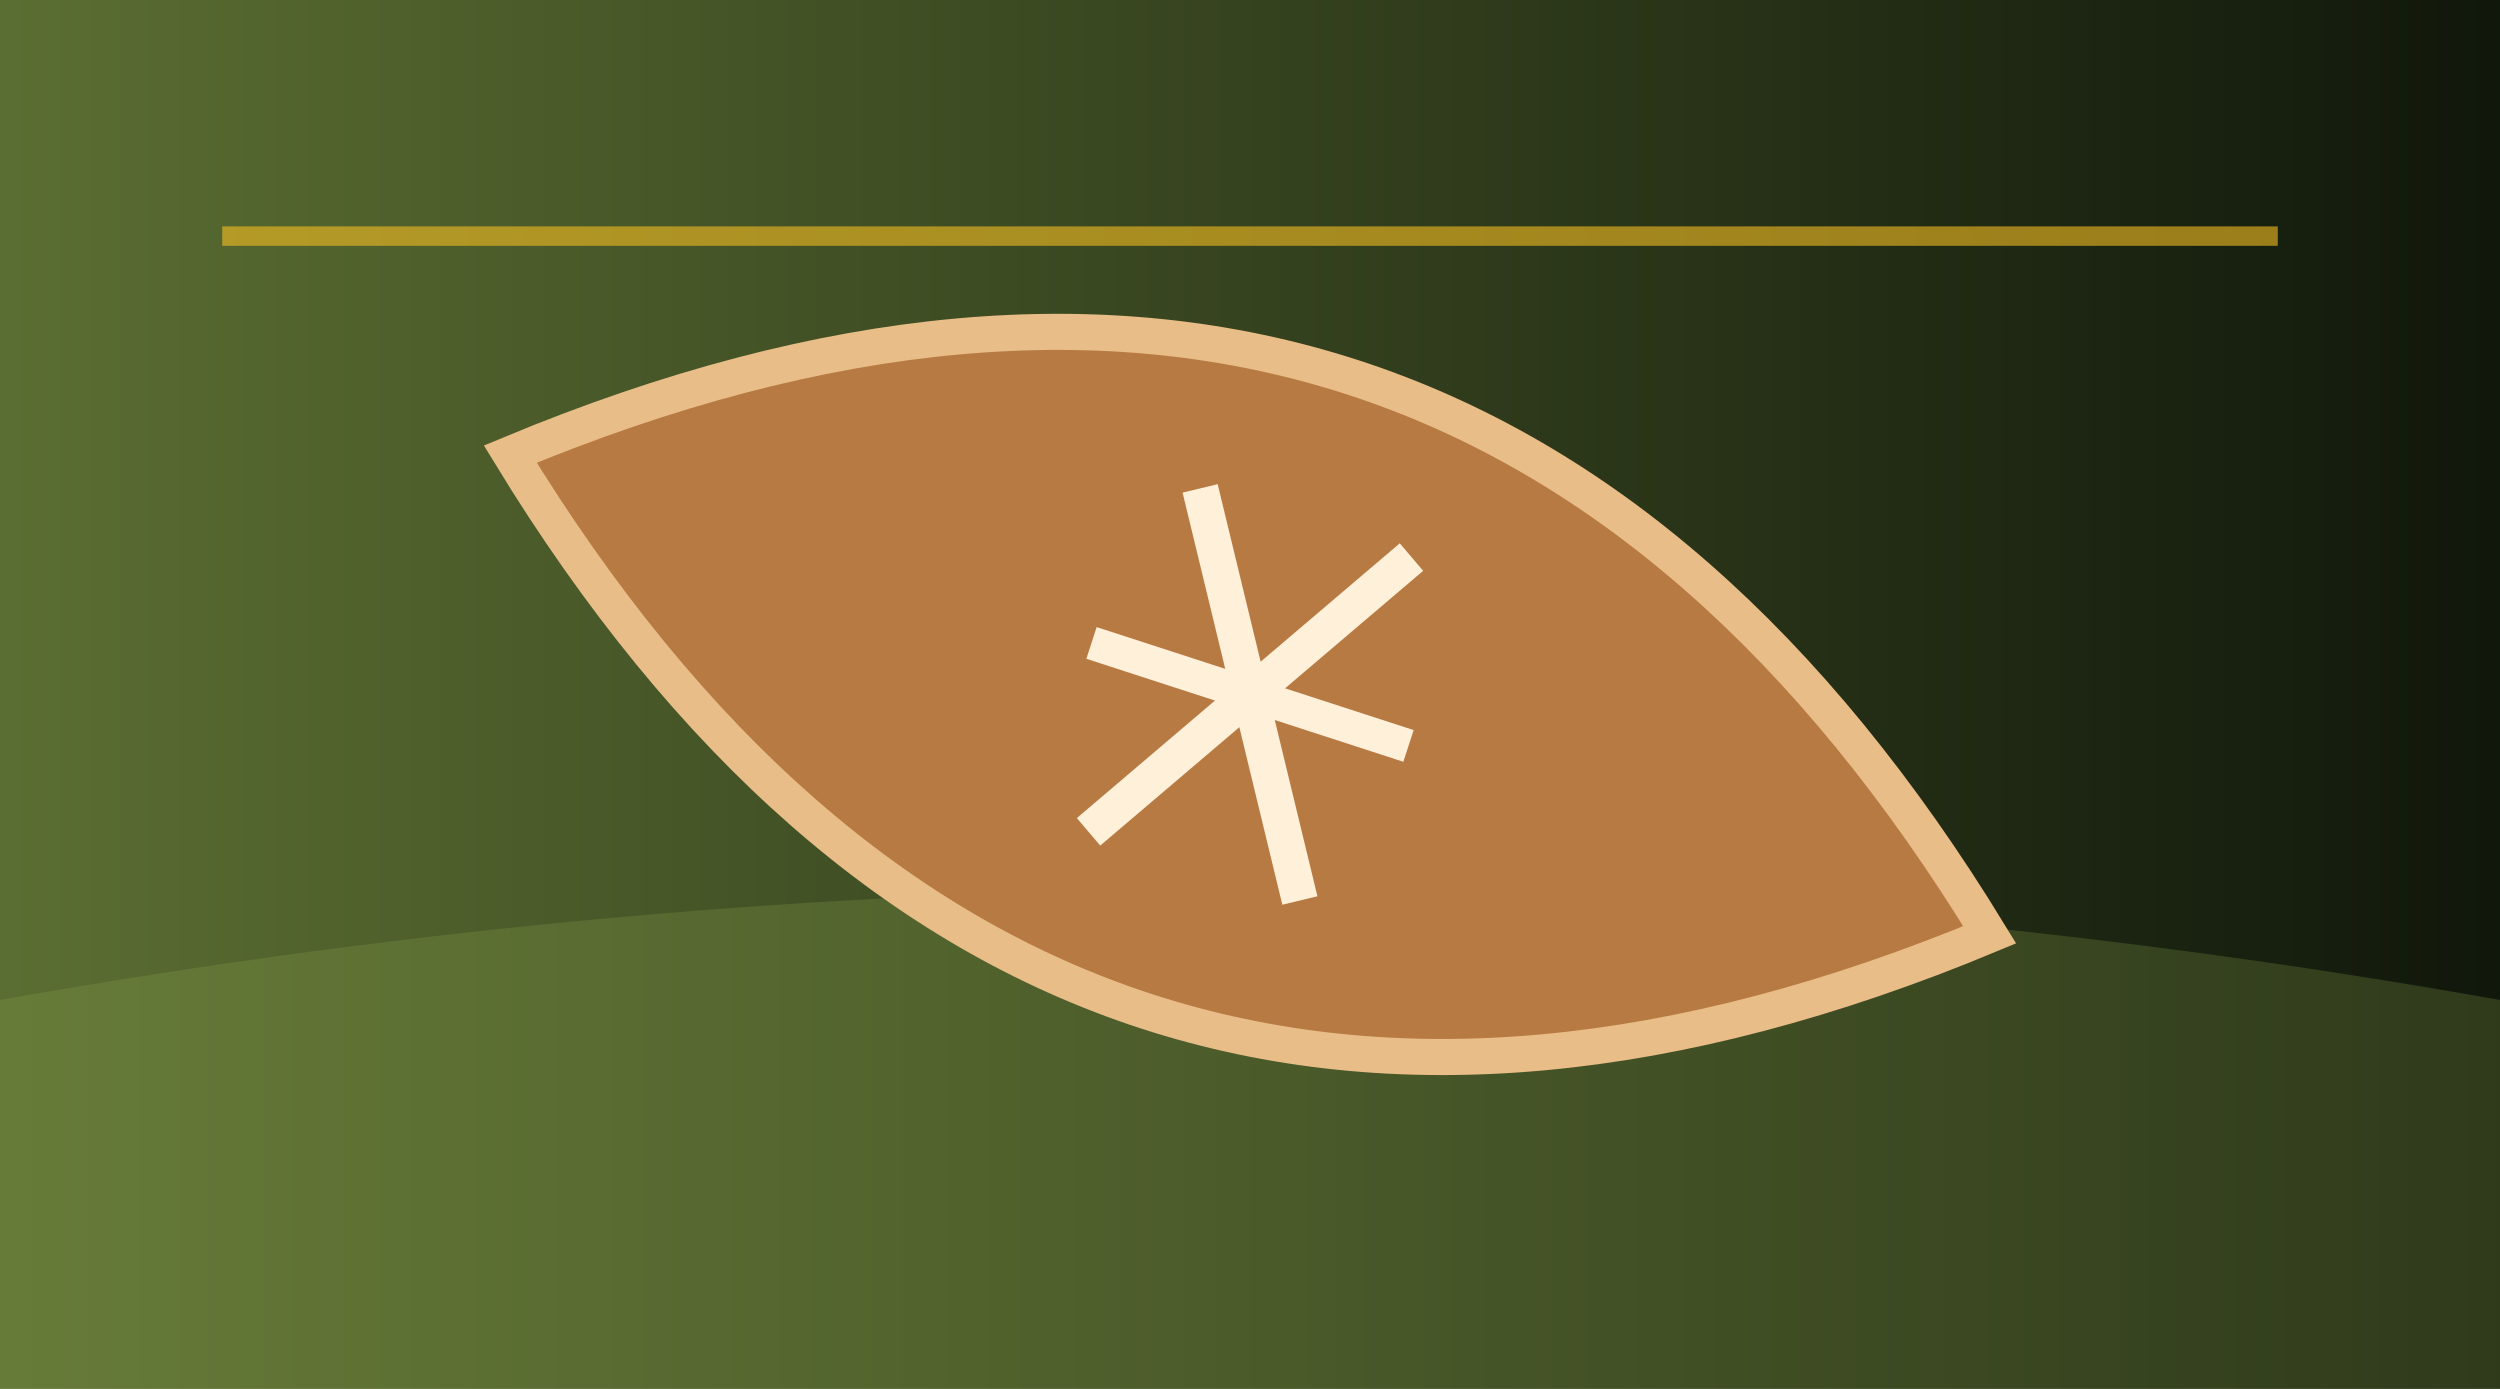
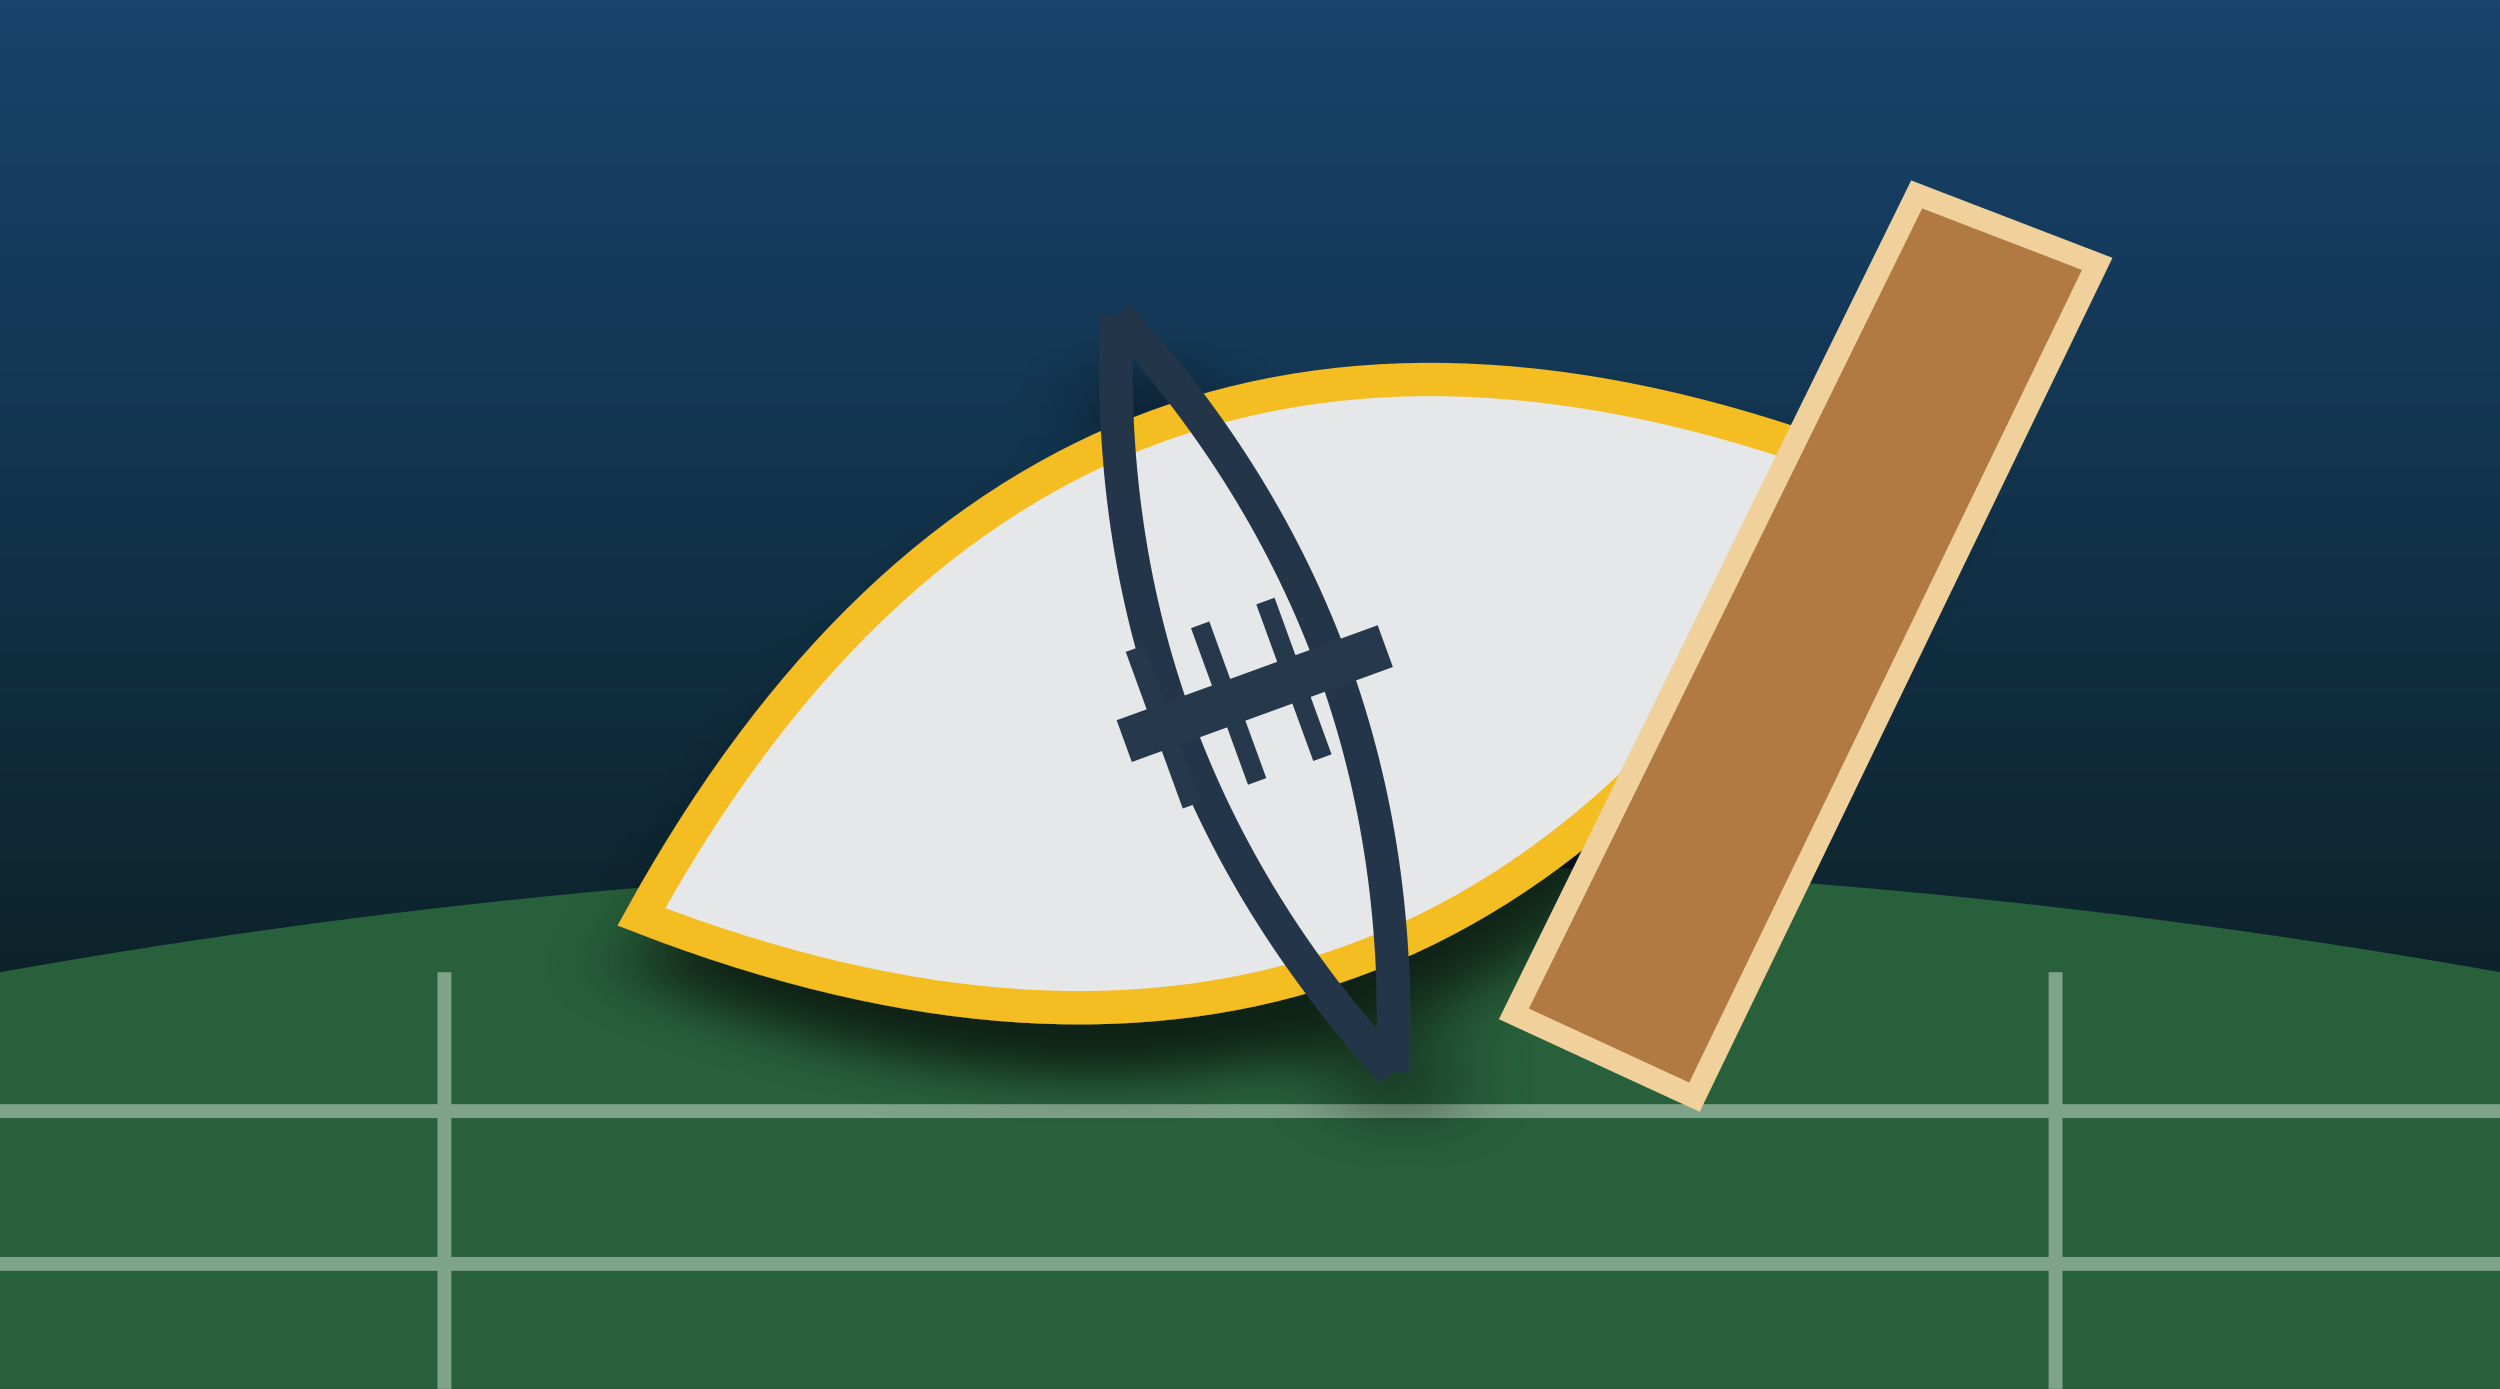
<svg xmlns="http://www.w3.org/2000/svg" viewBox="0 0 900 500">
  <defs>
-     <linearGradient id="g">
-       <stop stop-color="#5b6e32" />
-       <stop offset="1" stop-color="#10170b" />
+     <linearGradient id="b" x2="0" y2="1">
+       <stop stop-color="#17436d" />
+       <stop offset="1" stop-color="#08150e" />
    </linearGradient>
+     <filter id="s">
+       <feDropShadow dx="0" dy="20" stdDeviation="14" flood-opacity=".65" />
+     </filter>
  </defs>
-   <rect width="900" height="500" fill="url(#g)" />
-   <path d="M0 360Q450 280 900 360V500H0Z" fill="#8aa34a" opacity=".25" />
-   <g transform="rotate(18 450 250)">
-     <path d="M170 250Q450 10 730 250Q450 490 170 250Z" fill="#b77a43" stroke="#e8bd87" stroke-width="13" />
-     <path d="M410 185l80 130M490 185l-80 130" stroke="#fff0d9" stroke-width="13" />
-     <path d="M390 250h120" stroke="#fff0d9" stroke-width="12" />
+   <rect width="900" height="500" fill="url(#b)" />
+   <path d="M0 350Q450 270 900 350V500H0Z" fill="#28603b" />
+   <path d="M0 400H900M0 455H900M160 350V500M740 350V500" stroke="#e7f4e7" stroke-opacity=".45" stroke-width="5" />
+   <g filter="url(#s)" transform="translate(180 85) rotate(-20 270 160)">
+     <path d="M35 165Q270-40 505 165Q270 370 35 165Z" fill="#e6e7e8" stroke="#f4bd22" stroke-width="12" />
+     <path d="M270 20Q210 165 270 310M270 20Q330 165 270 310" fill="none" stroke="#24364a" stroke-width="12" />
+     <path d="M220 165h100" stroke="#26384b" stroke-width="16" />
+     <path d="M235 135v60m25-60v60m25-60v60" stroke="#26384b" stroke-width="7" />
  </g>
-   <path d="M80 85h740" stroke="#f4bd22" stroke-width="7" opacity=".6" />
+   <path d="M690 70 755 95 610 395 545 365Z" fill="#b17a43" stroke="#f0d09b" stroke-width="8" />
</svg>
